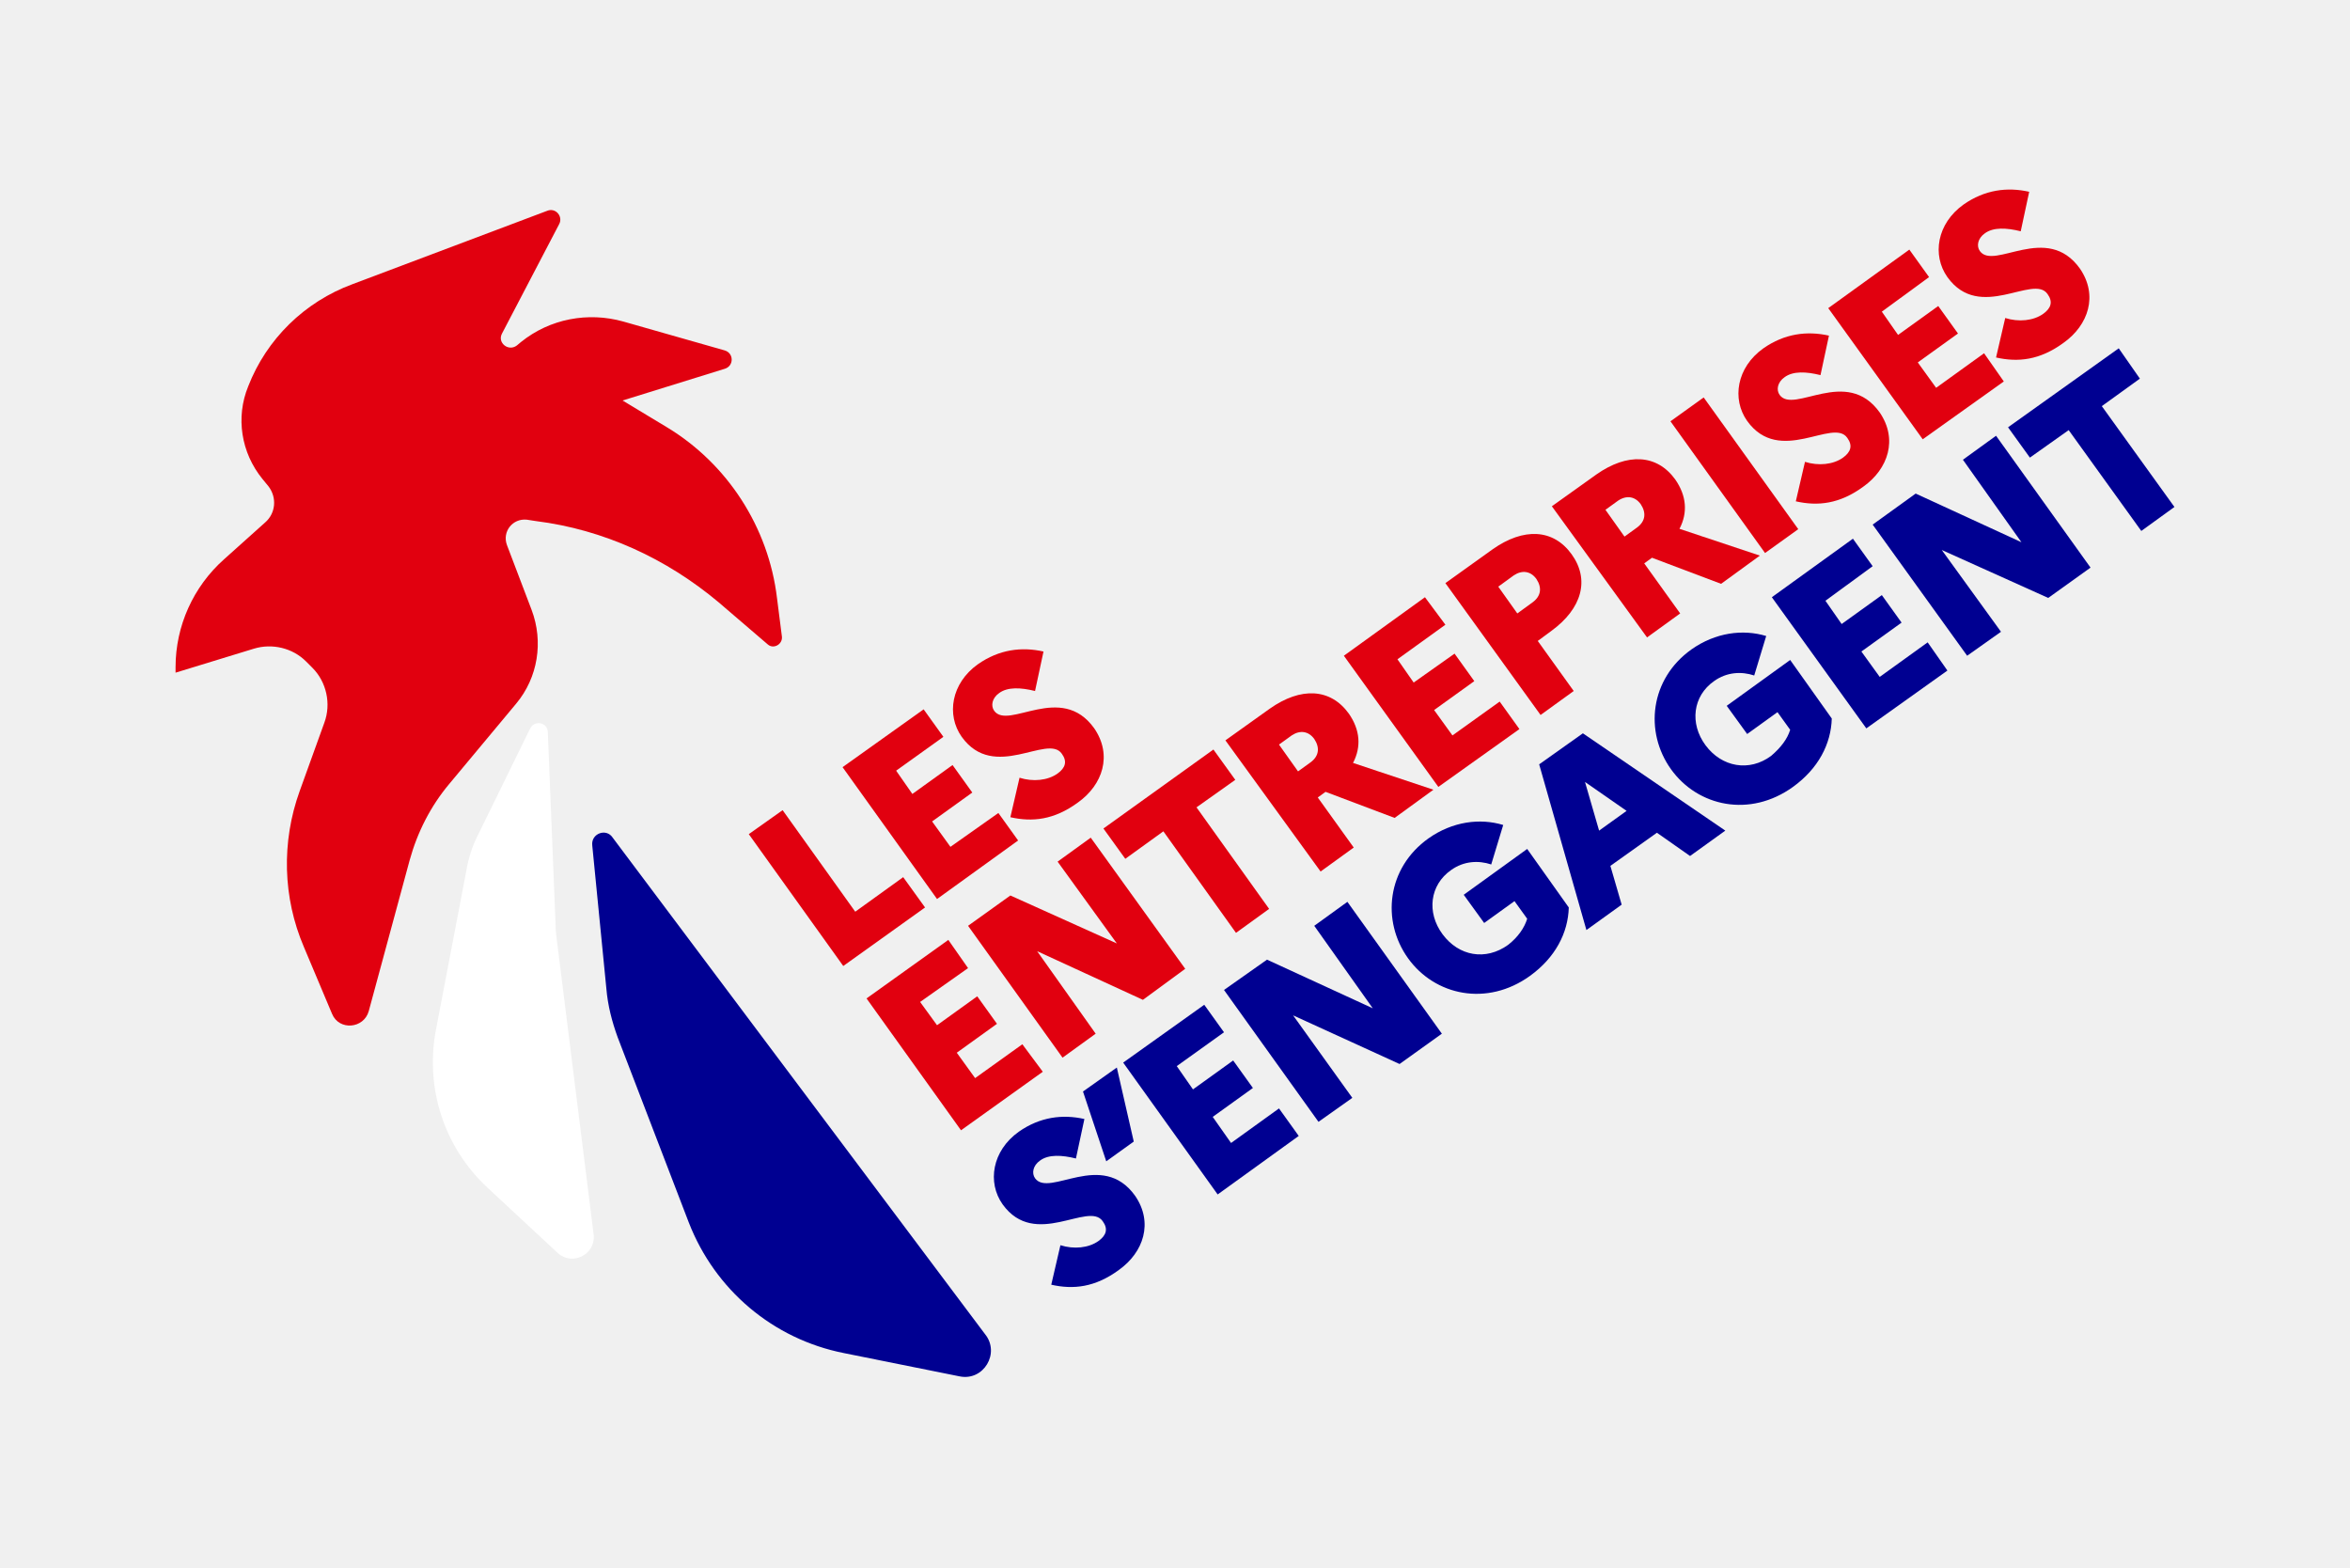
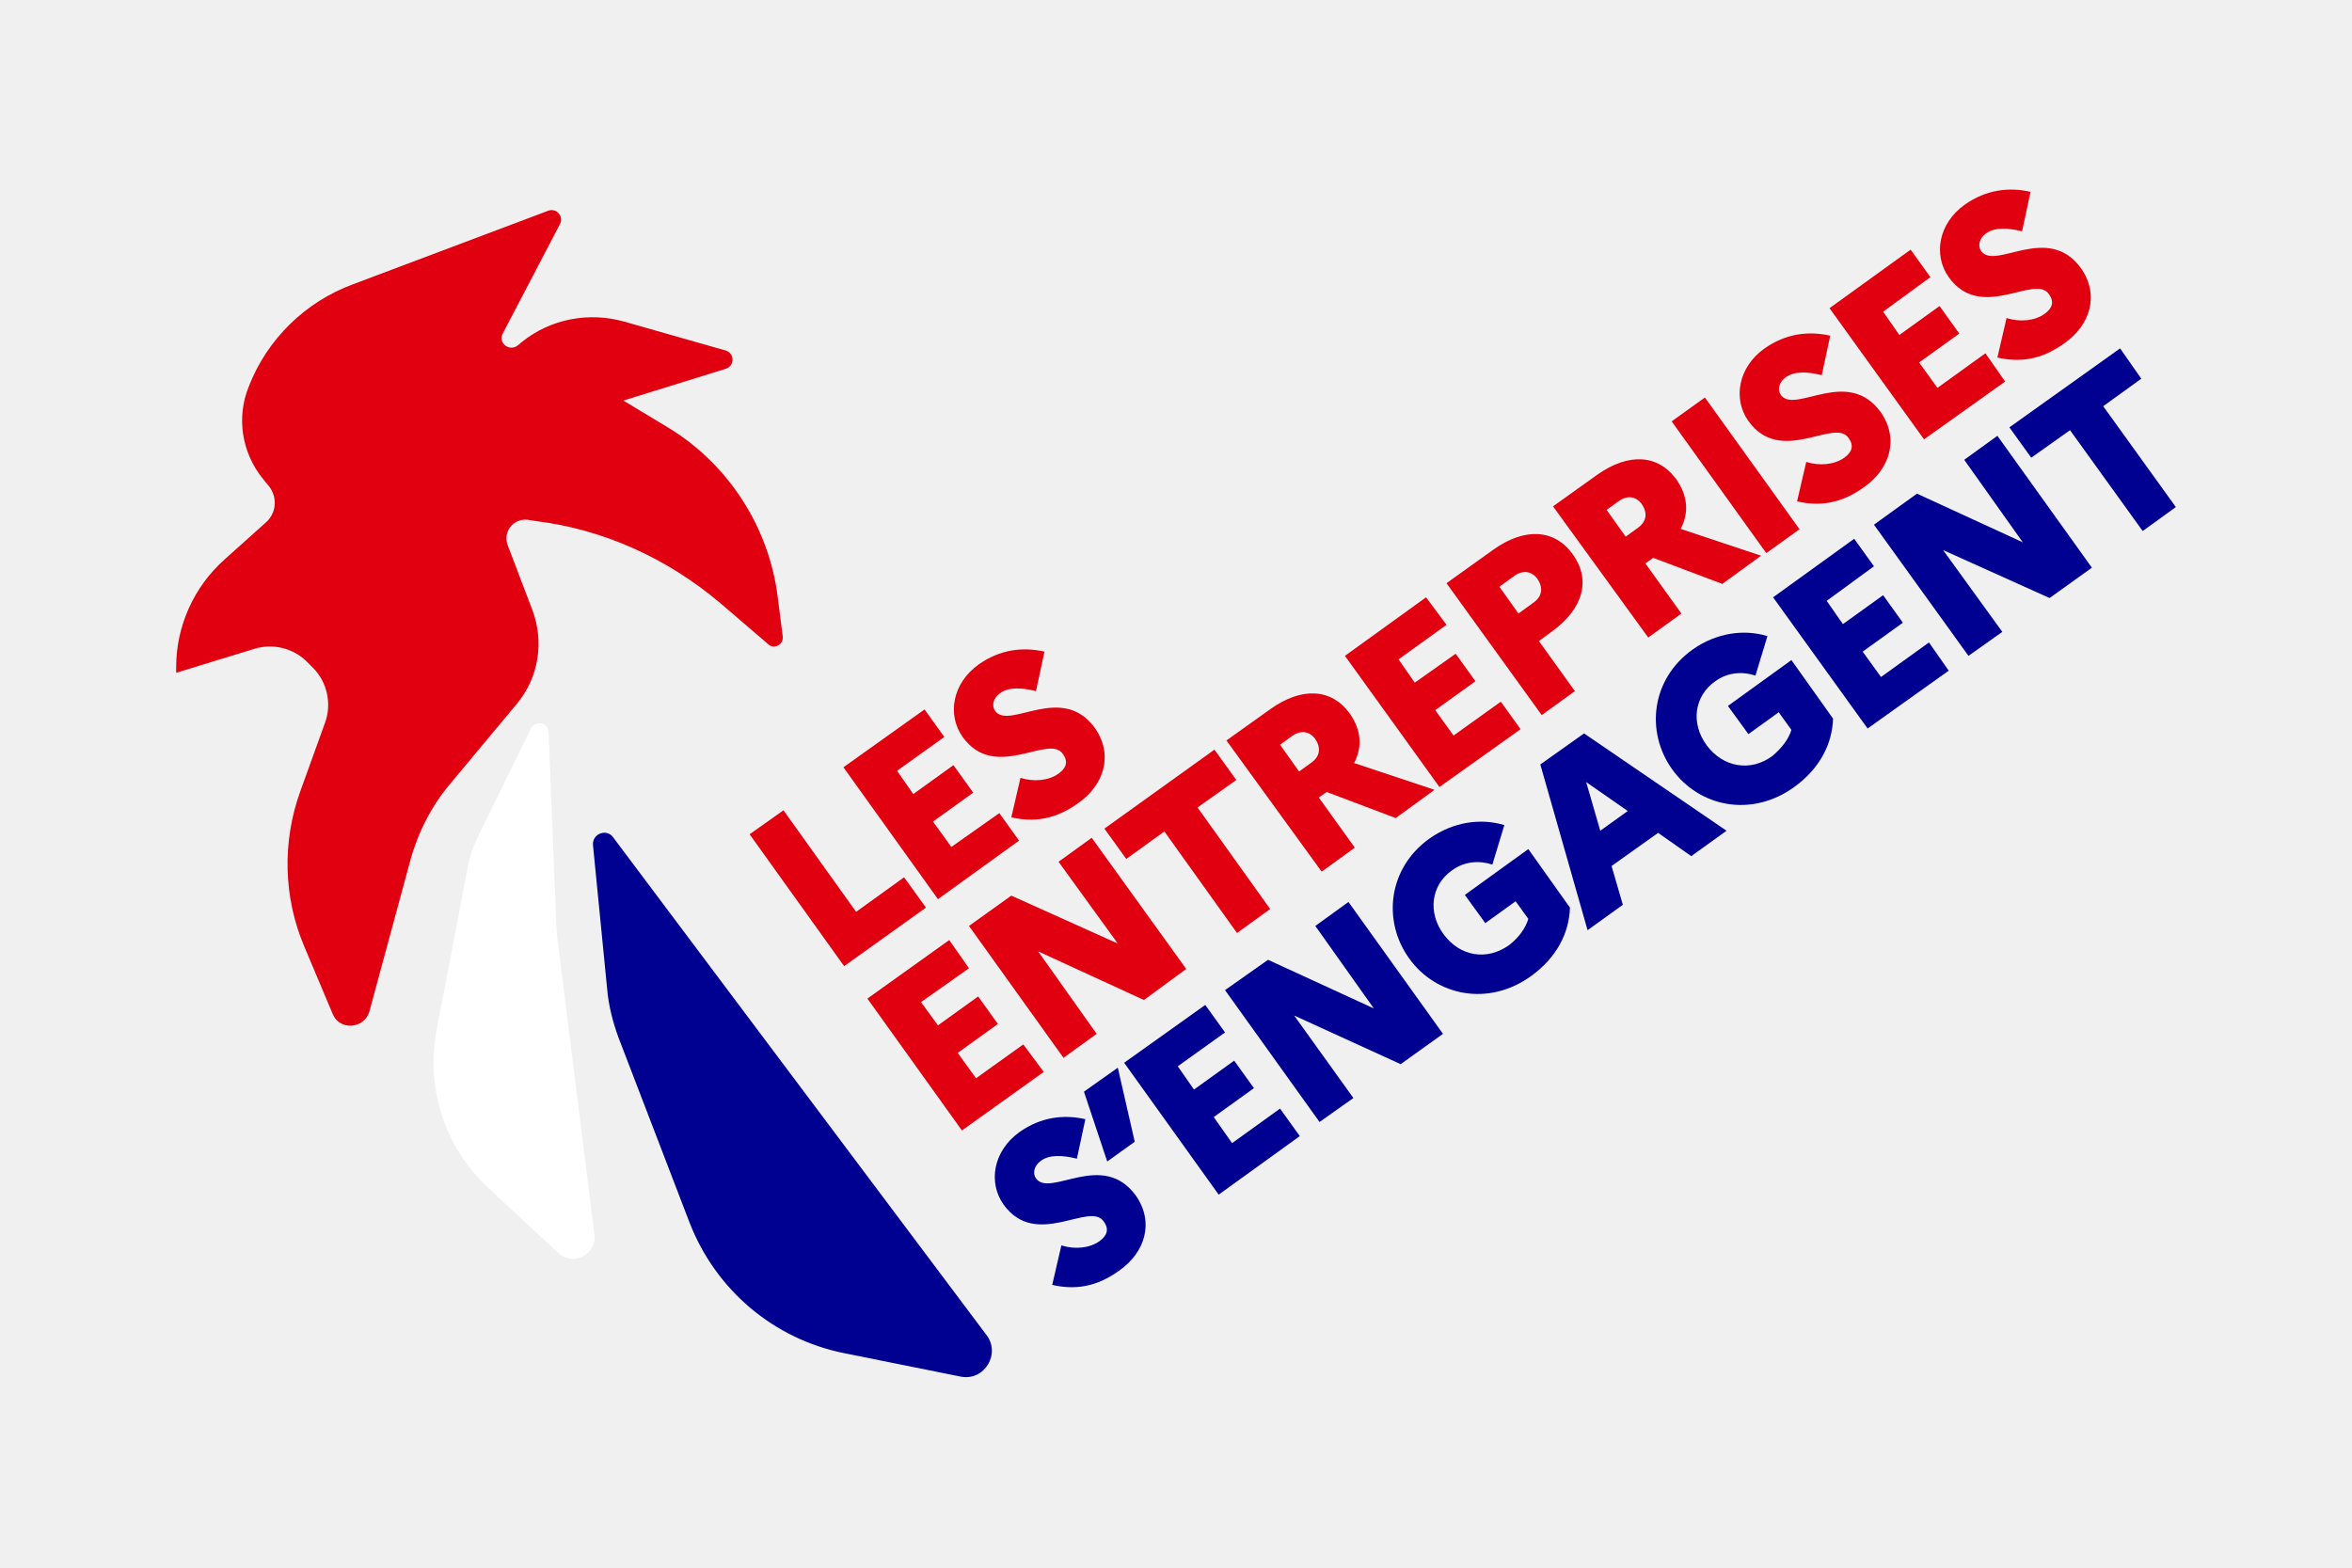
- <svg xmlns="http://www.w3.org/2000/svg" version="1.1" id="Calque_1" x="0px" y="0px" viewBox="0 0 333.3 222.3" style="enable-background:new 0 0 333.3 222.3;" xml:space="preserve">
+ <svg xmlns="http://www.w3.org/2000/svg" version="1.1" id="Calque_1" x="0px" y="0px" width="333" height="222" viewBox="0 0 333.3 222.3" style="enable-background:new 0 0 333.3 222.3;" xml:space="preserve">
  <style type="text/css">
	.st0{fill:#E1000F;}
	.st1{fill:#000091;}
	.st2{fill:#FFFFFF;}
	.st3{fill:none;}
</style>
  <g>
    <g>
      <polygon class="st0" points="106.2,118.3 111,114.9 121.3,129.3 128.1,124.4 131.2,128.7 119.6,137   " />
      <polygon class="st0" points="119.5,108.8 131,100.6 133.8,104.5 127.1,109.3 129.4,112.6 135.1,108.5 137.9,112.4 132.2,116.5     134.8,120.1 141.6,115.3 144.4,119.2 132.9,127.5   " />
      <g>
        <path class="st0" d="M144.6,110.3c1.9,0.6,4,0.4,5.4-0.6c1.1-0.8,1.4-1.7,0.6-2.8c-2-2.9-9.6,4-14.2-2.4     c-2.2-3.1-1.5-7.6,2.3-10.3c3-2.1,6.2-2.5,9.3-1.8l-1.2,5.6c-2-0.5-3.9-0.6-5.1,0.3c-1,0.7-1.2,1.8-0.7,2.5     c2,2.8,9.5-4.1,14.2,2.5c2.6,3.8,1.2,8-2.3,10.5c-3.4,2.5-6.5,2.8-9.6,2.1L144.6,110.3z" />
        <polygon class="st0" points="122.9,141.6 134.5,133.3 137.3,137.3 130.5,142.1 132.9,145.4 138.6,141.3 141.4,145.2 135.7,149.3      138.3,152.9 145,148.1 147.9,152 136.3,160.3    " />
        <polygon class="st0" points="137.3,131.3 143.3,127 158.4,133.8 150,122.2 154.7,118.8 168.1,137.4 162.1,141.8 147.1,134.9      155.4,146.6 150.7,150    " />
        <polygon class="st0" points="156.5,117.5 172.1,106.3 175.2,110.6 169.7,114.5 180,128.9 175.3,132.3 165,117.9 159.6,121.8         " />
        <path class="st0" d="M173.8,105l6.3-4.5c4.4-3.1,8.6-2.9,11.2,0.7c1.6,2.3,1.8,4.7,0.6,7l11.4,3.8l-5.5,4l-9.8-3.7l-1.1,0.8     l5.1,7.1l-4.7,3.4L173.8,105z M181.4,105.6l2.7,3.8l1.8-1.3c1.2-0.9,1.3-2.1,0.5-3.3c-0.8-1.1-2-1.3-3.2-0.5L181.4,105.6z" />
        <polygon class="st0" points="190.6,93 202.1,84.7 205,88.6 198.2,93.5 200.5,96.8 206.3,92.7 209.1,96.6 203.4,100.7 206,104.3      212.7,99.5 215.5,103.4 204,111.6    " />
        <path class="st0" d="M205,82.7l6.7-4.8c4.4-3.1,8.6-2.9,11.2,0.7s1.5,7.7-2.9,10.9l-1.9,1.4l5.1,7.1l-4.7,3.4L205,82.7z      M212.5,83.2l2.7,3.8l2.2-1.6c1.2-0.9,1.3-2.1,0.5-3.3c-0.8-1.1-2-1.3-3.2-0.5L212.5,83.2z" />
        <path class="st0" d="M220.1,71.8l6.3-4.5c4.4-3.1,8.6-2.9,11.2,0.7c1.6,2.3,1.8,4.7,0.6,7l11.4,3.8l-5.5,4l-9.8-3.7l-1.1,0.8     l5.1,7.1l-4.7,3.4L220.1,71.8z M227.7,72.3l2.7,3.8l1.8-1.3c1.2-0.9,1.3-2.1,0.5-3.3c-0.8-1.1-2-1.3-3.2-0.5L227.7,72.3z" />
        <rect x="243.1" y="55.9" transform="matrix(0.8122 -0.5833 0.5833 0.8122 6.8685 156.1481)" class="st0" width="5.8" height="23" />
        <path class="st0" d="M256,65.5c1.9,0.6,4,0.4,5.4-0.6c1.1-0.8,1.4-1.7,0.6-2.8c-2-2.9-9.6,4-14.2-2.4c-2.2-3.1-1.5-7.6,2.3-10.3     c3-2.1,6.2-2.5,9.3-1.8l-1.2,5.6c-2-0.5-3.9-0.6-5.1,0.3c-1,0.7-1.2,1.8-0.7,2.5c2,2.8,9.5-4.1,14.2,2.5c2.6,3.8,1.2,8-2.3,10.5     c-3.4,2.5-6.5,2.8-9.6,2.1L256,65.5z" />
        <polygon class="st0" points="259.3,43.7 270.8,35.4 273.6,39.3 266.9,44.2 269.2,47.5 274.9,43.4 277.7,47.3 272,51.4 274.6,55      281.4,50.1 284.2,54.1 272.7,62.3    " />
        <path class="st0" d="M284.4,45.1c1.9,0.6,4,0.4,5.4-0.6c1.1-0.8,1.4-1.7,0.6-2.8c-2-2.9-9.6,4-14.2-2.4     c-2.2-3.1-1.5-7.6,2.3-10.3c3-2.1,6.2-2.5,9.3-1.8l-1.2,5.6c-2-0.5-3.9-0.6-5.1,0.3c-1,0.7-1.2,1.8-0.7,2.5     c2,2.8,9.5-4.1,14.2,2.5c2.6,3.8,1.2,8-2.3,10.5c-3.4,2.5-6.5,2.8-9.6,2.1L284.4,45.1z" />
        <path class="st1" d="M150.4,176.6c1.9,0.6,4,0.4,5.4-0.6c1.1-0.8,1.4-1.7,0.6-2.8c-2-2.9-9.6,4-14.2-2.4     c-2.2-3.1-1.5-7.6,2.3-10.3c3-2.1,6.2-2.5,9.3-1.8l-1.2,5.6c-2-0.5-3.9-0.6-5.1,0.3c-1,0.7-1.2,1.8-0.7,2.5     c2,2.8,9.5-4.1,14.2,2.5c2.6,3.8,1.2,8-2.3,10.5c-3.4,2.5-6.5,2.8-9.6,2.1L150.4,176.6z" />
        <polygon class="st1" points="156.9,164.7 153.6,154.8 158.4,151.4 160.8,161.9    " />
        <polygon class="st1" points="159.3,150.7 170.8,142.5 173.6,146.4 166.9,151.2 169.2,154.5 174.9,150.4 177.7,154.3 172,158.4      174.6,162.1 181.4,157.2 184.2,161.1 172.7,169.4    " />
        <polygon class="st1" points="173.6,140.4 179.7,136.1 194.7,143 186.4,131.3 191.1,127.9 204.5,146.6 198.5,150.9 183.4,144      191.8,155.7 187,159.1    " />
        <path class="st1" d="M216.6,130.3l-1.8-2.5l-4.3,3.1l-2.9-4l9-6.5l5.9,8.3c-0.1,3.6-1.9,7.1-5.5,9.7c-6.1,4.4-13.5,2.8-17.3-2.5     s-3-12.8,2.9-17c3.4-2.4,7.3-2.9,10.6-1.9l-1.7,5.6c-1.8-0.6-3.9-0.5-5.7,0.8c-3,2.1-3.5,6-1.2,9.1s6.1,3.8,9.3,1.5     C215.3,132.9,216.2,131.6,216.6,130.3" />
        <path class="st1" d="M218.3,108.4l6.2-4.4l20.2,13.8l-5,3.6l-4.7-3.3l-6.6,4.7l1.6,5.5l-5,3.6L218.3,108.4z M230.7,115l-5.9-4.1     l2,6.9L230.7,115z" />
        <path class="st1" d="M253.9,103.5l-1.8-2.5l-4.3,3.1l-2.9-4l9-6.5l5.9,8.3c-0.1,3.6-1.9,7.1-5.5,9.7c-6.1,4.4-13.5,2.8-17.3-2.5     s-3-12.8,2.9-17c3.4-2.4,7.3-2.9,10.6-1.9l-1.7,5.6c-1.8-0.6-3.9-0.5-5.7,0.8c-3,2.1-3.5,6-1.2,9.1s6.2,3.8,9.3,1.5     C252.6,106,253.5,104.8,253.9,103.5" />
        <polygon class="st1" points="251.3,84.7 262.8,76.4 265.6,80.3 258.9,85.2 261.2,88.5 266.9,84.4 269.7,88.3 264,92.4 266.6,96      273.4,91.1 276.2,95.1 264.7,103.3    " />
        <polygon class="st1" points="265.6,74.4 271.7,70 286.7,76.9 278.4,65.2 283.1,61.8 296.5,80.5 290.5,84.8 275.4,78 283.8,89.6      279,93    " />
        <polygon class="st1" points="284.8,60.6 300.5,49.4 303.5,53.7 298.1,57.6 308.4,71.9 303.7,75.3 293.4,61 287.9,64.9    " />
      </g>
      <g>
        <g>
          <g>
            <g>
              <path class="st0" d="M37.6,74.1l-5.8,5.2c-4.4,3.9-6.9,9.5-6.9,15.3v0.8L36,92c2.6-0.8,5.5-0.1,7.4,1.8l0.9,0.9        c2,2,2.7,5.1,1.7,7.8l-3.5,9.7c-2.6,7.2-2.4,15.1,0.6,22.1l4,9.5c1,2.4,4.5,2.1,5.2-0.4l5.8-21.4c1.1-4,3-7.7,5.6-10.8        l9.5-11.4c3.1-3.7,3.9-8.8,2.2-13.3l-3.5-9.2c-0.7-1.9,0.8-3.8,2.8-3.6l1.3,0.2c9.6,1.2,18.5,5.3,25.9,11.5l7,6        c0.8,0.7,2.1,0,2-1.1l-0.7-5.5c-1.2-10-7-19-15.6-24.2l-6.3-3.8l14.5-4.5c1.3-0.4,1.3-2.2,0-2.6l-14.4-4.1        c-5-1.4-10.4-0.4-14.5,2.9L73.3,49c-1.2,0.9-2.8-0.4-2.1-1.7l8.1-15.5c0.6-1.1-0.5-2.4-1.7-1.9L50,40.3        c-6.8,2.5-12.2,7.8-14.8,14.5c-1.8,4.4-1,9.4,2,13.1l0.9,1.1C39.3,70.6,39.1,72.8,37.6,74.1" />
              <path class="st2" d="M75.2,103.3l-7.3,14.9c-0.9,1.7-1.5,3.6-1.8,5.5l-4.3,22.5c-1.5,8.2,1.2,16.5,7.3,22.2l10,9.3        c2.1,1.9,5.4,0.2,5.1-2.6L79,133.5c-0.1-0.8-0.2-1.5-0.2-2.3l-1.1-27.3C77.7,102.4,75.8,102.1,75.2,103.3" />
              <path class="st1" d="M86.9,118.8c-0.9-1.4-3.1-0.6-2.9,1.1l2,20.3c0.2,2.4,0.8,4.7,1.6,6.9l10.1,26.3        c3.7,9.5,11.9,16.5,22,18.5l16.4,3.3c3.4,0.7,5.8-3.3,3.6-6L86.9,118.8z" />
            </g>
          </g>
        </g>
      </g>
    </g>
    <g>
      <rect class="st3" width="333.4" height="222.1" />
    </g>
  </g>
</svg>
